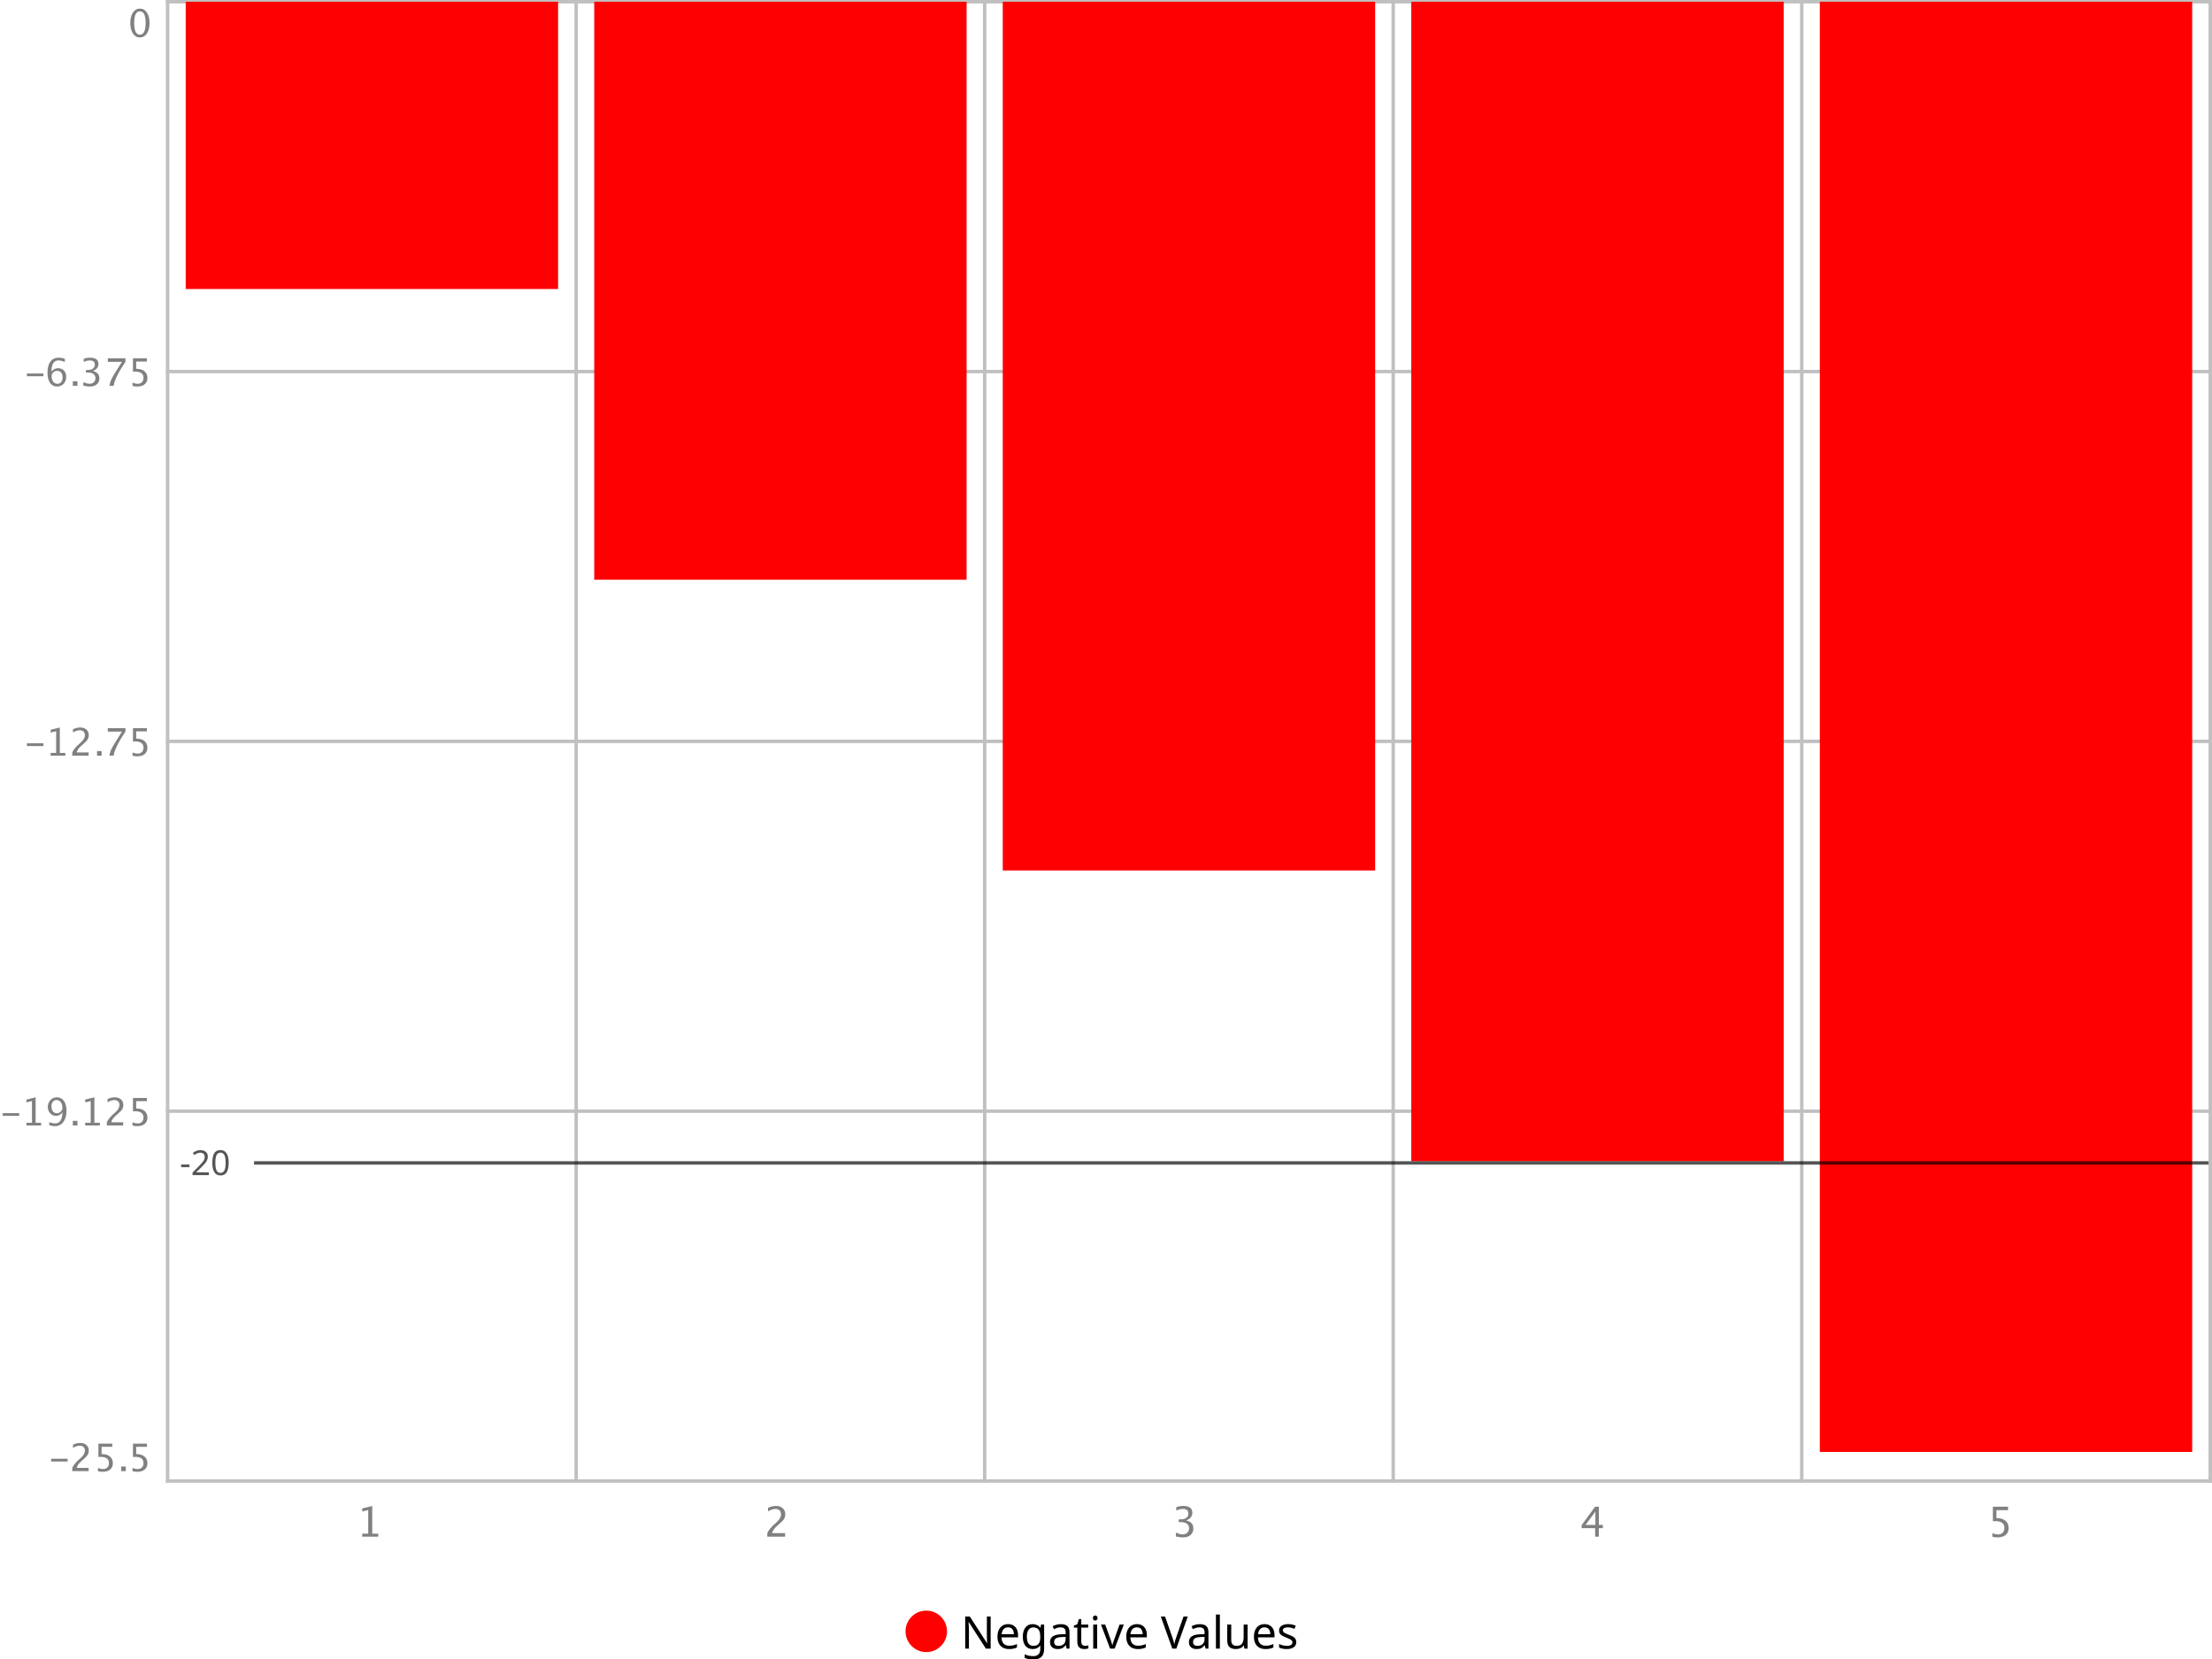
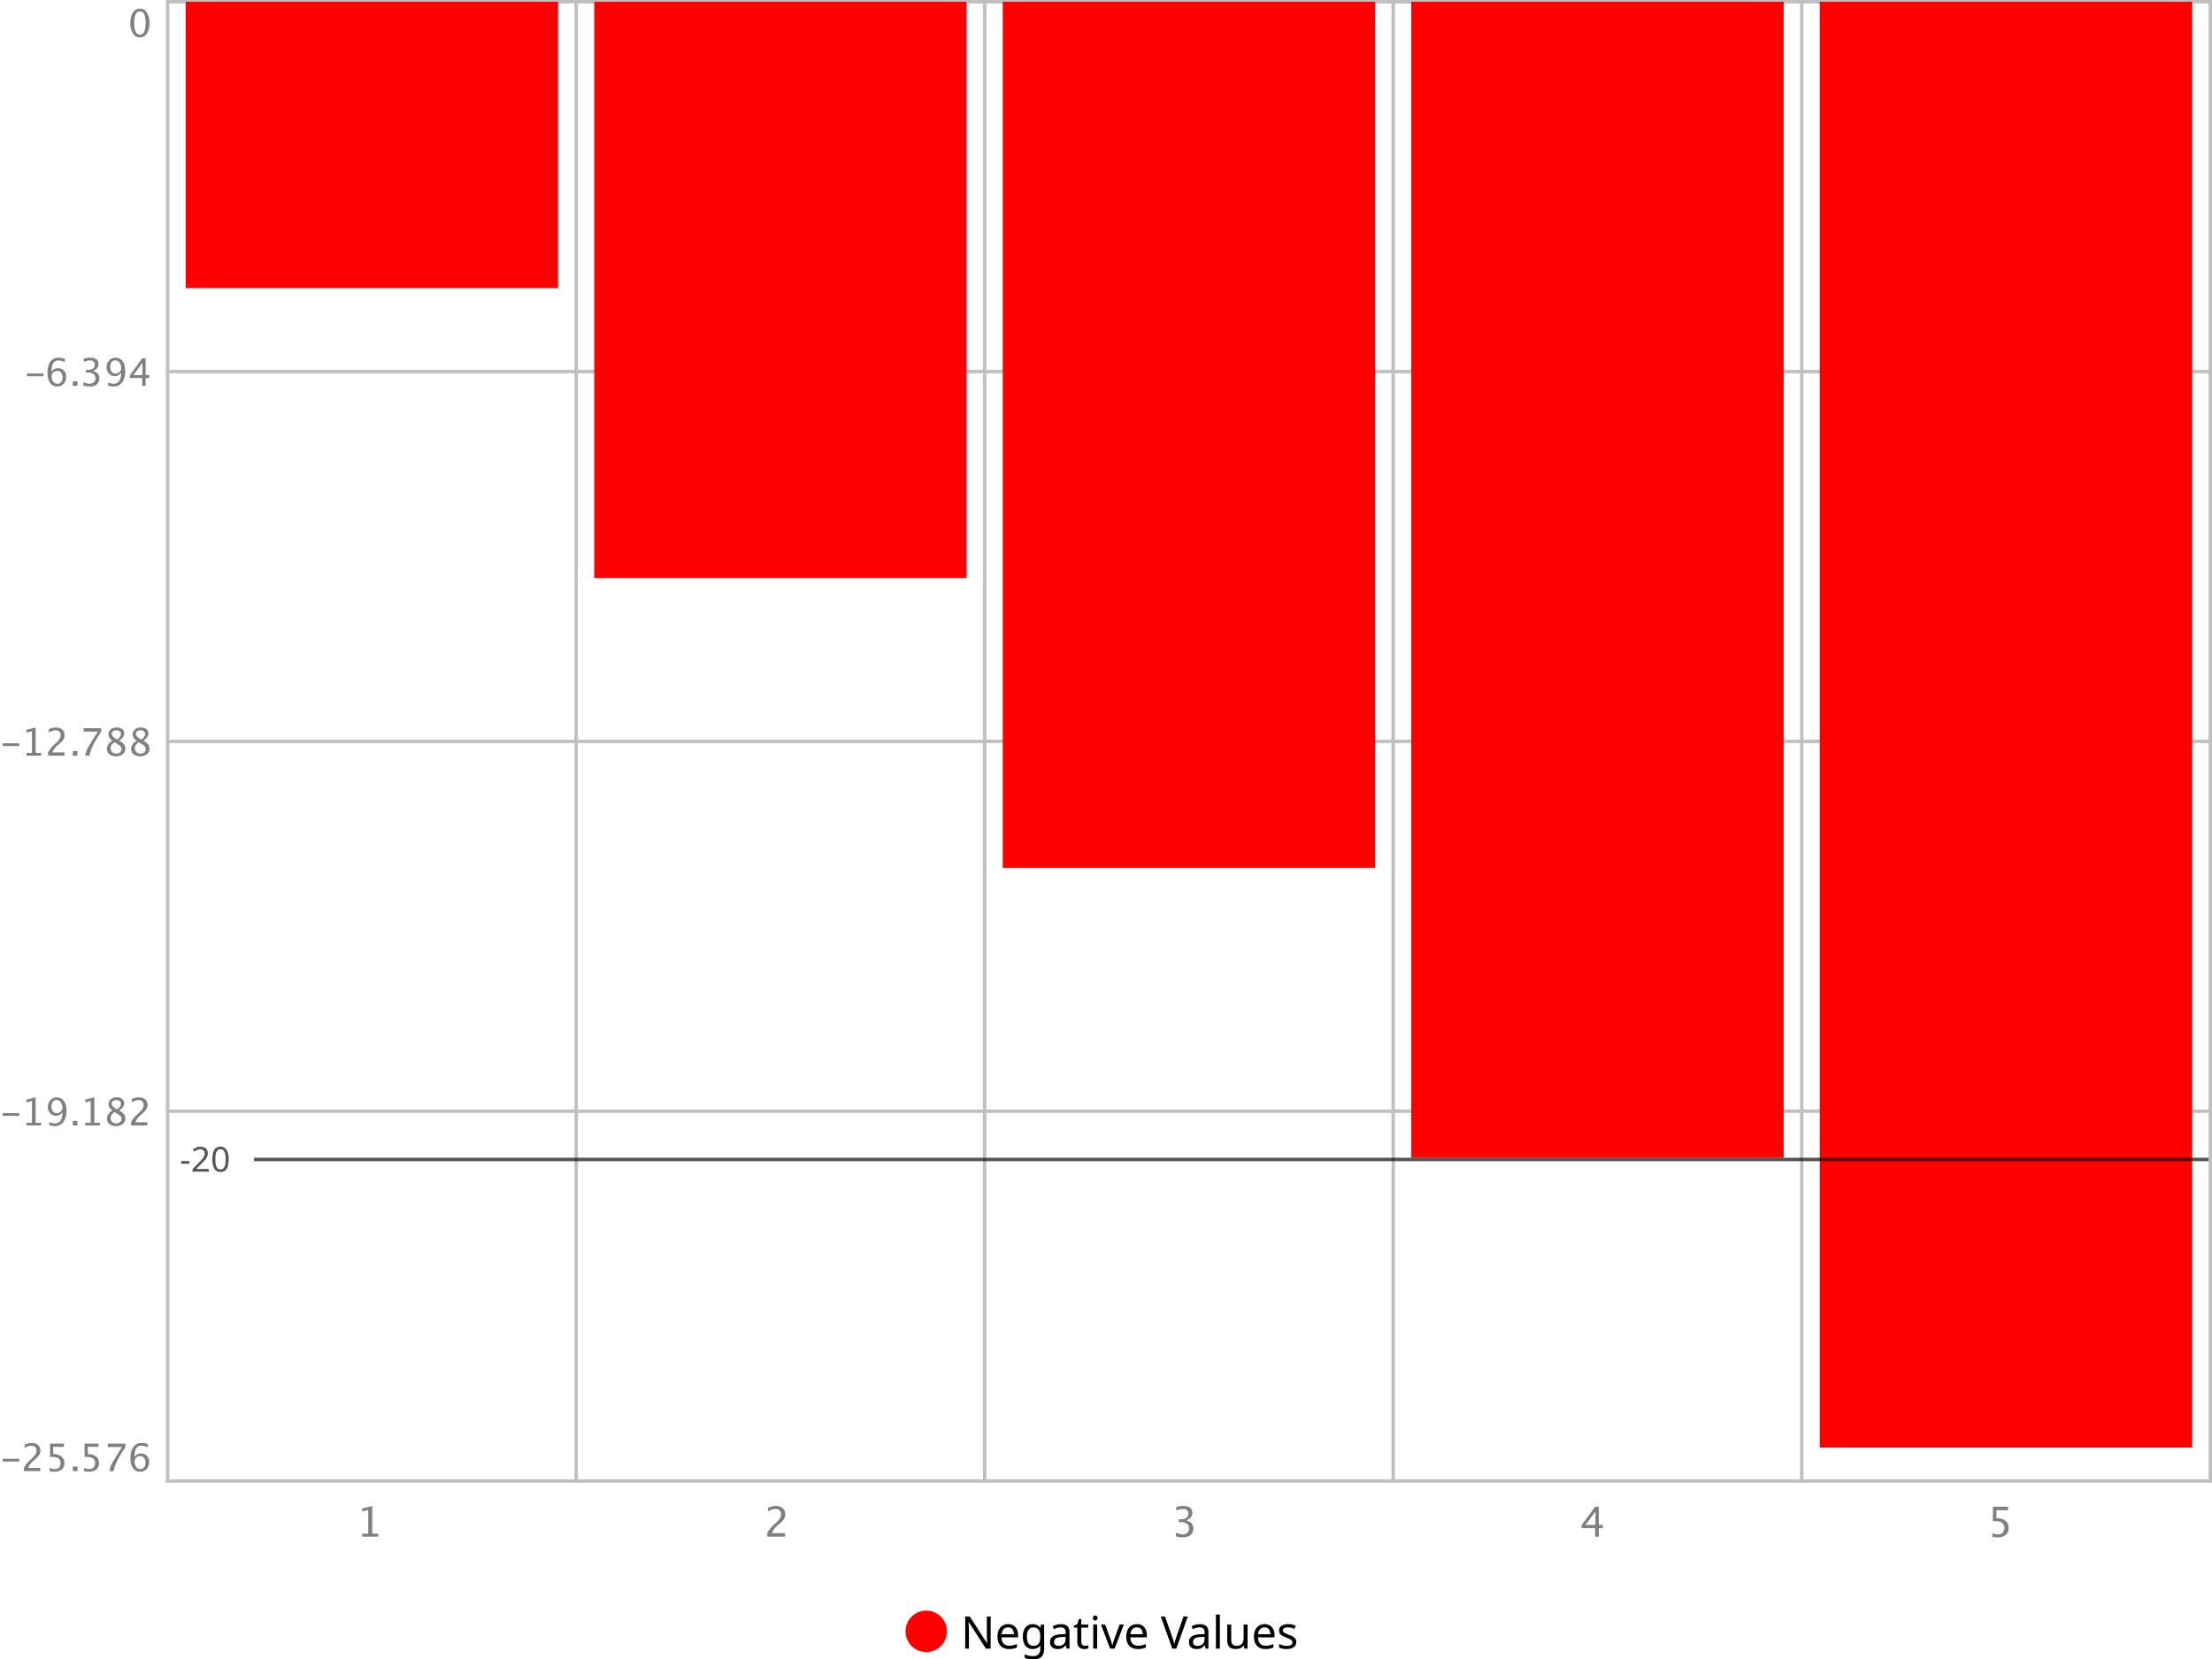
<svg xmlns="http://www.w3.org/2000/svg" color-interpolation="auto" color-rendering="auto" fill="black" fill-opacity="1" font-family="'Dialog'" font-size="12px" font-style="normal" font-weight="normal" height="480" image-rendering="auto" shape-rendering="auto" stroke="black" stroke-dasharray="none" stroke-dashoffset="0" stroke-linecap="square" stroke-linejoin="miter" stroke-miterlimit="10" stroke-opacity="1" stroke-width="1" text-rendering="auto" width="640">
  <defs id="genericDefs" />
  <g>
    <defs id="defs1">
      <clipPath clipPathUnits="userSpaceOnUse" id="clipPath1">
        <path d="M0 0 L118 0 L118 15 L0 15 L0 0 Z" />
      </clipPath>
      <clipPath clipPathUnits="userSpaceOnUse" id="clipPath2">
        <path d="M0 0 L44 0 L44 13 L0 13 L0 0 Z" />
      </clipPath>
      <clipPath clipPathUnits="userSpaceOnUse" id="clipPath3">
        <path d="M49 1 L639 1 L639 428 L49 428 L49 1 Z" />
      </clipPath>
      <clipPath clipPathUnits="userSpaceOnUse" id="clipPath4">
-         <path d="M-3 -329 L587 -329 L587 98 L-3 98 L-3 -329 Z" />
+         <path d="M-3 -328 L587 -328 L587 99 L-3 99 L-3 -328 Z" />
      </clipPath>
      <clipPath clipPathUnits="userSpaceOnUse" id="clipPath5">
        <path d="M0 0 L116 0 L116 16 L0 16 L0 0 Z" />
      </clipPath>
      <clipPath clipPathUnits="userSpaceOnUse" id="clipPath6">
        <path d="M0 0 L0 16 L116 16 L116 0 Z" />
      </clipPath>
    </defs>
    <g color-interpolation="linearRGB" color-rendering="optimizeQuality" fill="silver" image-rendering="optimizeQuality" stroke="silver" stroke-linecap="butt" stroke-linejoin="bevel">
      <line fill="none" x1="48" x2="640" y1="0.5" y2="0.5" />
      <line fill="none" x1="48" x2="640" y1="107.5" y2="107.5" />
      <line fill="none" x1="48" x2="640" y1="214.5" y2="214.5" />
      <line fill="none" x1="48" x2="640" y1="321.5" y2="321.5" />
      <line fill="none" x1="48" x2="640" y1="428.5" y2="428.5" />
      <line fill="none" x1="48.5" x2="48.5" y1="0" y2="429" />
      <line fill="none" x1="166.7" x2="166.7" y1="0" y2="429" />
      <line fill="none" x1="284.9" x2="284.9" y1="0" y2="429" />
      <line fill="none" x1="403.1" x2="403.1" y1="0" y2="429" />
      <line fill="none" x1="521.3" x2="521.3" y1="0" y2="429" />
      <line fill="none" x1="639.5" x2="639.5" y1="0" y2="429" />
    </g>
    <g color-interpolation="linearRGB" color-rendering="optimizeQuality" fill="gray" font-family="'Lucida Grande'" image-rendering="optimizeQuality" stroke="gray" stroke-linecap="butt" stroke-linejoin="bevel" transform="translate(48,433)">
      <path clip-path="url(#clipPath1)" d="M56.805 11.602 L56.805 10.734 L58.539 10.734 L58.539 3.891 L56.805 4.324 L56.805 3.434 L59.699 2.713 L59.699 10.734 L61.434 10.734 L61.434 11.602 Z" stroke="none" />
    </g>
    <g color-interpolation="linearRGB" color-rendering="optimizeQuality" fill="gray" font-family="'Lucida Grande'" image-rendering="optimizeQuality" stroke="gray" stroke-linecap="butt" stroke-linejoin="bevel" transform="translate(166,433)">
      <path clip-path="url(#clipPath1)" d="M55.996 11.602 L55.996 10.588 Q56.5 9.41 58.035 8.021 L58.697 7.43 Q59.975 6.275 59.975 5.139 Q59.975 4.412 59.538 3.996 Q59.102 3.58 58.34 3.58 Q57.438 3.58 56.213 4.277 L56.213 3.258 Q57.367 2.713 58.504 2.713 Q59.723 2.713 60.461 3.369 Q61.199 4.025 61.199 5.109 Q61.199 5.889 60.827 6.492 Q60.455 7.096 59.441 7.957 L58.996 8.338 Q57.607 9.516 57.391 10.588 L61.158 10.588 L61.158 11.602 Z" stroke="none" />
    </g>
    <g color-interpolation="linearRGB" color-rendering="optimizeQuality" fill="gray" font-family="'Lucida Grande'" image-rendering="optimizeQuality" stroke="gray" stroke-linecap="butt" stroke-linejoin="bevel" transform="translate(284,433)">
      <path clip-path="url(#clipPath1)" d="M56.219 11.537 L56.219 10.459 Q57.461 10.951 58.176 10.951 Q59.002 10.951 59.52 10.468 Q60.039 9.984 60.039 9.217 Q60.039 7.389 57.478 7.389 L57.022 7.389 L57.022 6.609 L57.426 6.604 Q59.828 6.604 59.828 4.91 Q59.828 3.58 58.246 3.58 Q57.379 3.58 56.336 4.066 L56.336 3.059 Q57.361 2.713 58.328 2.713 Q60.988 2.713 60.988 4.723 Q60.988 6.252 59.178 6.902 Q61.275 7.389 61.275 9.199 Q61.275 10.424 60.467 11.121 Q59.658 11.818 58.246 11.818 Q57.443 11.818 56.219 11.537 Z" stroke="none" />
    </g>
    <g color-interpolation="linearRGB" color-rendering="optimizeQuality" fill="gray" font-family="'Lucida Grande'" image-rendering="optimizeQuality" stroke="gray" stroke-linecap="butt" stroke-linejoin="bevel" transform="translate(402,433)">
      <path clip-path="url(#clipPath1)" d="M59.518 11.602 L59.518 9.146 L55.615 9.146 L55.615 8.273 L59.518 2.93 L60.602 2.93 L60.602 8.203 L61.762 8.203 L61.762 9.146 L60.602 9.146 L60.602 11.602 ZM56.746 8.203 L59.594 8.203 L59.594 4.348 Z" stroke="none" />
    </g>
    <g color-interpolation="linearRGB" color-rendering="optimizeQuality" fill="gray" font-family="'Lucida Grande'" image-rendering="optimizeQuality" stroke="gray" stroke-linecap="butt" stroke-linejoin="bevel" transform="translate(520,433)">
      <path clip-path="url(#clipPath1)" d="M56.459 11.637 L56.459 10.605 Q57.32 10.951 58.1 10.951 Q58.955 10.951 59.444 10.447 Q59.934 9.943 59.934 9.059 Q59.934 7.107 57.244 7.107 Q56.94 7.107 56.605 7.148 L56.605 2.93 L60.994 2.93 L60.994 3.938 L57.619 3.938 L57.619 6.223 Q59.289 6.223 60.227 6.99 Q61.164 7.758 61.164 9.117 Q61.164 10.383 60.312 11.101 Q59.459 11.818 57.947 11.818 Q57.291 11.818 56.459 11.637 Z" stroke="none" />
    </g>
    <g color-interpolation="linearRGB" color-rendering="optimizeQuality" fill="gray" font-family="'Lucida Grande'" font-size="11px" image-rendering="optimizeQuality" stroke="gray" stroke-linecap="butt" stroke-linejoin="bevel" transform="translate(0,415)">
-       <path clip-path="url(#clipPath2)" d="M14.795 7.853 L14.795 7.058 L19.564 7.058 L19.564 7.853 ZM20.913 10.635 L20.913 9.706 Q21.375 8.626 22.782 7.353 L23.389 6.811 Q24.56 5.752 24.56 4.71 Q24.56 4.044 24.16 3.663 Q23.76 3.282 23.061 3.282 Q22.234 3.282 21.112 3.921 L21.112 2.986 Q22.17 2.487 23.212 2.487 Q24.329 2.487 25.006 3.088 Q25.683 3.69 25.683 4.684 Q25.683 5.398 25.342 5.951 Q25 6.504 24.071 7.294 L23.663 7.643 Q22.39 8.723 22.191 9.706 L25.645 9.706 L25.645 10.635 ZM28.337 10.667 L28.337 9.722 Q29.127 10.039 29.841 10.039 Q30.625 10.039 31.074 9.577 Q31.523 9.115 31.523 8.304 Q31.523 6.515 29.057 6.515 Q28.778 6.515 28.472 6.553 L28.472 2.686 L32.495 2.686 L32.495 3.609 L29.401 3.609 L29.401 5.704 Q30.932 5.704 31.791 6.408 Q32.65 7.111 32.65 8.357 Q32.65 9.518 31.869 10.175 Q31.087 10.834 29.702 10.834 Q29.1 10.834 28.337 10.667 ZM35.074 10.635 L35.074 9.308 L36.401 9.308 L36.401 10.635 ZM38.337 10.667 L38.337 9.722 Q39.127 10.039 39.841 10.039 Q40.626 10.039 41.074 9.577 Q41.523 9.115 41.523 8.304 Q41.523 6.515 39.057 6.515 Q38.778 6.515 38.472 6.553 L38.472 2.686 L42.495 2.686 L42.495 3.609 L39.401 3.609 L39.401 5.704 Q40.932 5.704 41.791 6.408 Q42.65 7.111 42.65 8.357 Q42.65 9.518 41.869 10.175 Q41.087 10.834 39.702 10.834 Q39.1 10.834 38.337 10.667 Z" stroke="none" />
+       <path clip-path="url(#clipPath2)" d="M0.795 7.853 L0.795 7.058 L5.564 7.058 L5.564 7.853 ZM6.913 10.635 L6.913 9.706 Q7.375 8.626 8.782 7.353 L9.389 6.811 Q10.56 5.752 10.56 4.71 Q10.56 4.044 10.16 3.663 Q9.76 3.282 9.062 3.282 Q8.234 3.282 7.112 3.921 L7.112 2.986 Q8.17 2.487 9.212 2.487 Q10.329 2.487 11.006 3.088 Q11.683 3.69 11.683 4.684 Q11.683 5.398 11.342 5.951 Q11.001 6.504 10.071 7.294 L9.663 7.643 Q8.39 8.723 8.191 9.706 L11.645 9.706 L11.645 10.635 ZM14.337 10.667 L14.337 9.722 Q15.127 10.039 15.841 10.039 Q16.625 10.039 17.074 9.577 Q17.523 9.115 17.523 8.304 Q17.523 6.515 15.057 6.515 Q14.778 6.515 14.472 6.553 L14.472 2.686 L18.495 2.686 L18.495 3.609 L15.401 3.609 L15.401 5.704 Q16.932 5.704 17.791 6.408 Q18.65 7.111 18.65 8.357 Q18.65 9.518 17.869 10.175 Q17.087 10.834 15.702 10.834 Q15.1 10.834 14.337 10.667 ZM21.074 10.635 L21.074 9.308 L22.401 9.308 L22.401 10.635 ZM24.337 10.667 L24.337 9.722 Q25.127 10.039 25.841 10.039 Q26.625 10.039 27.074 9.577 Q27.523 9.115 27.523 8.304 Q27.523 6.515 25.057 6.515 Q24.778 6.515 24.472 6.553 L24.472 2.686 L28.495 2.686 L28.495 3.609 L25.401 3.609 L25.401 5.704 Q26.932 5.704 27.791 6.408 Q28.65 7.111 28.65 8.357 Q28.65 9.518 27.869 10.175 Q27.087 10.834 25.702 10.834 Q25.1 10.834 24.337 10.667 ZM31.654 10.635 Q31.81 9.706 32.097 9.029 Q32.385 8.352 33.115 7.17 L35.285 3.679 L31.192 3.679 L31.192 2.686 L36.295 2.686 L36.295 3.679 Q33.239 8.185 32.873 10.635 ZM38.891 6.515 Q39.648 5.532 40.797 5.532 Q41.839 5.532 42.503 6.222 Q43.166 6.913 43.166 7.992 Q43.166 9.233 42.422 10.033 Q41.678 10.834 40.534 10.834 Q39.218 10.834 38.477 9.775 Q37.736 8.717 37.736 6.837 Q37.736 4.769 38.587 3.626 Q39.438 2.481 40.985 2.481 Q41.694 2.481 42.758 2.782 L42.758 3.706 Q41.635 3.276 40.921 3.276 Q38.891 3.276 38.891 6.515 ZM42.102 8.229 Q42.102 7.326 41.697 6.811 Q41.291 6.295 40.572 6.295 Q39.9 6.295 39.417 6.746 Q38.934 7.197 38.934 7.831 Q38.934 8.83 39.393 9.434 Q39.852 10.039 40.609 10.039 Q41.291 10.039 41.697 9.547 Q42.102 9.056 42.102 8.229 Z" stroke="none" />
    </g>
    <g color-interpolation="linearRGB" color-rendering="optimizeQuality" fill="gray" font-family="'Lucida Grande'" font-size="11px" image-rendering="optimizeQuality" stroke="gray" stroke-linecap="butt" stroke-linejoin="bevel" transform="translate(0,315)">
-       <path clip-path="url(#clipPath2)" d="M0.795 7.853 L0.795 7.058 L5.564 7.058 L5.564 7.853 ZM7.654 10.635 L7.654 9.84 L9.244 9.84 L9.244 3.566 L7.654 3.964 L7.654 3.147 L10.308 2.487 L10.308 9.84 L11.898 9.84 L11.898 10.635 ZM14.252 10.586 L14.252 9.69 Q15.261 10.039 15.97 10.039 Q16.959 10.039 17.514 9.198 Q18.07 8.357 18.07 6.859 Q17.265 7.853 16.239 7.853 Q15.234 7.853 14.536 7.114 Q13.838 6.375 13.838 5.312 Q13.838 4.093 14.582 3.29 Q15.326 2.487 16.454 2.487 Q17.748 2.487 18.495 3.526 Q19.241 4.565 19.241 6.37 Q19.241 8.422 18.331 9.628 Q17.42 10.834 15.868 10.834 Q15.245 10.834 14.252 10.586 ZM14.896 5.103 Q14.896 6.026 15.307 6.558 Q15.718 7.09 16.432 7.09 Q17.104 7.09 17.579 6.633 Q18.054 6.177 18.054 5.532 Q18.054 4.517 17.595 3.897 Q17.136 3.276 16.389 3.276 Q15.696 3.276 15.296 3.768 Q14.896 4.259 14.896 5.103 ZM21.074 10.635 L21.074 9.308 L22.401 9.308 L22.401 10.635 ZM24.654 10.635 L24.654 9.84 L26.244 9.84 L26.244 3.566 L24.654 3.964 L24.654 3.147 L27.308 2.487 L27.308 9.84 L28.898 9.84 L28.898 10.635 ZM30.913 10.635 L30.913 9.706 Q31.375 8.626 32.782 7.353 L33.389 6.811 Q34.56 5.752 34.56 4.71 Q34.56 4.044 34.16 3.663 Q33.76 3.282 33.062 3.282 Q32.234 3.282 31.112 3.921 L31.112 2.986 Q32.17 2.487 33.212 2.487 Q34.329 2.487 35.006 3.088 Q35.683 3.69 35.683 4.684 Q35.683 5.398 35.342 5.951 Q35.001 6.504 34.071 7.294 L33.663 7.643 Q32.39 8.723 32.191 9.706 L35.645 9.706 L35.645 10.635 ZM38.337 10.667 L38.337 9.722 Q39.127 10.039 39.841 10.039 Q40.626 10.039 41.074 9.577 Q41.523 9.115 41.523 8.304 Q41.523 6.515 39.057 6.515 Q38.778 6.515 38.472 6.553 L38.472 2.686 L42.495 2.686 L42.495 3.609 L39.401 3.609 L39.401 5.704 Q40.932 5.704 41.791 6.408 Q42.65 7.111 42.65 8.357 Q42.65 9.518 41.869 10.175 Q41.087 10.834 39.702 10.834 Q39.1 10.834 38.337 10.667 Z" stroke="none" />
+       <path clip-path="url(#clipPath2)" d="M0.795 7.853 L0.795 7.058 L5.564 7.058 L5.564 7.853 ZM7.654 10.635 L7.654 9.84 L9.244 9.84 L9.244 3.566 L7.654 3.964 L7.654 3.147 L10.308 2.487 L10.308 9.84 L11.898 9.84 L11.898 10.635 ZM14.252 10.586 L14.252 9.69 Q15.261 10.039 15.97 10.039 Q16.959 10.039 17.514 9.198 Q18.07 8.357 18.07 6.859 Q17.265 7.853 16.239 7.853 Q15.234 7.853 14.536 7.114 Q13.838 6.375 13.838 5.312 Q13.838 4.093 14.582 3.29 Q15.326 2.487 16.454 2.487 Q17.748 2.487 18.495 3.526 Q19.241 4.565 19.241 6.37 Q19.241 8.422 18.331 9.628 Q17.42 10.834 15.868 10.834 Q15.245 10.834 14.252 10.586 ZM14.896 5.103 Q14.896 6.026 15.307 6.558 Q15.718 7.09 16.432 7.09 Q17.104 7.09 17.579 6.633 Q18.054 6.177 18.054 5.532 Q18.054 4.517 17.595 3.897 Q17.136 3.276 16.389 3.276 Q15.696 3.276 15.296 3.768 Q14.896 4.259 14.896 5.103 ZM21.074 10.635 L21.074 9.308 L22.401 9.308 L22.401 10.635 ZM24.654 10.635 L24.654 9.84 L26.244 9.84 L26.244 3.566 L24.654 3.964 L24.654 3.147 L27.308 2.487 L27.308 9.84 L28.898 9.84 L28.898 10.635 ZM32.53 6.306 Q31.364 5.495 31.364 4.512 Q31.364 3.609 32.025 3.045 Q32.685 2.481 33.749 2.481 Q34.732 2.481 35.342 2.959 Q35.951 3.438 35.951 4.2 Q35.951 5.355 34.469 6.306 Q36.268 7.186 36.268 8.578 Q36.268 9.577 35.513 10.205 Q34.759 10.834 33.566 10.834 Q32.395 10.834 31.673 10.24 Q30.951 9.646 30.951 8.68 Q30.951 7.251 32.53 6.306 ZM33.878 5.973 Q34.99 5.242 34.99 4.345 Q34.99 3.867 34.619 3.575 Q34.248 3.282 33.642 3.282 Q33.056 3.282 32.691 3.569 Q32.326 3.856 32.326 4.313 Q32.326 4.759 32.656 5.111 Q32.986 5.462 33.878 5.973 ZM33.105 6.735 Q32.465 7.229 32.237 7.597 Q32.009 7.965 32.009 8.513 Q32.009 9.195 32.449 9.617 Q32.89 10.039 33.609 10.039 Q34.302 10.039 34.74 9.679 Q35.178 9.319 35.178 8.744 Q35.178 8.282 34.907 7.963 Q34.635 7.643 33.856 7.181 ZM37.913 10.635 L37.913 9.706 Q38.375 8.626 39.782 7.353 L40.389 6.811 Q41.56 5.752 41.56 4.71 Q41.56 4.044 41.16 3.663 Q40.76 3.282 40.062 3.282 Q39.234 3.282 38.112 3.921 L38.112 2.986 Q39.17 2.487 40.212 2.487 Q41.329 2.487 42.006 3.088 Q42.683 3.69 42.683 4.684 Q42.683 5.398 42.342 5.951 Q42.001 6.504 41.071 7.294 L40.663 7.643 Q39.39 8.723 39.191 9.706 L42.645 9.706 L42.645 10.635 Z" stroke="none" />
    </g>
    <g color-interpolation="linearRGB" color-rendering="optimizeQuality" fill="gray" font-family="'Lucida Grande'" font-size="11px" image-rendering="optimizeQuality" stroke="gray" stroke-linecap="butt" stroke-linejoin="bevel" transform="translate(0,208)">
-       <path clip-path="url(#clipPath2)" d="M7.795 7.853 L7.795 7.058 L12.565 7.058 L12.565 7.853 ZM14.654 10.635 L14.654 9.84 L16.244 9.84 L16.244 3.566 L14.654 3.964 L14.654 3.147 L17.308 2.487 L17.308 9.84 L18.898 9.84 L18.898 10.635 ZM20.913 10.635 L20.913 9.706 Q21.375 8.626 22.782 7.353 L23.389 6.811 Q24.56 5.752 24.56 4.71 Q24.56 4.044 24.16 3.663 Q23.76 3.282 23.061 3.282 Q22.234 3.282 21.112 3.921 L21.112 2.986 Q22.17 2.487 23.212 2.487 Q24.329 2.487 25.006 3.088 Q25.683 3.69 25.683 4.684 Q25.683 5.398 25.342 5.951 Q25 6.504 24.071 7.294 L23.663 7.643 Q22.39 8.723 22.191 9.706 L25.645 9.706 L25.645 10.635 ZM28.074 10.635 L28.074 9.308 L29.401 9.308 L29.401 10.635 ZM31.654 10.635 Q31.81 9.706 32.097 9.029 Q32.385 8.352 33.115 7.17 L35.285 3.679 L31.192 3.679 L31.192 2.686 L36.295 2.686 L36.295 3.679 Q33.239 8.185 32.873 10.635 ZM38.337 10.667 L38.337 9.722 Q39.127 10.039 39.841 10.039 Q40.626 10.039 41.074 9.577 Q41.523 9.115 41.523 8.304 Q41.523 6.515 39.057 6.515 Q38.778 6.515 38.472 6.553 L38.472 2.686 L42.495 2.686 L42.495 3.609 L39.401 3.609 L39.401 5.704 Q40.932 5.704 41.791 6.408 Q42.65 7.111 42.65 8.357 Q42.65 9.518 41.869 10.175 Q41.087 10.834 39.702 10.834 Q39.1 10.834 38.337 10.667 Z" stroke="none" />
+       <path clip-path="url(#clipPath2)" d="M0.795 7.853 L0.795 7.058 L5.564 7.058 L5.564 7.853 ZM7.654 10.635 L7.654 9.84 L9.244 9.84 L9.244 3.566 L7.654 3.964 L7.654 3.147 L10.308 2.487 L10.308 9.84 L11.898 9.84 L11.898 10.635 ZM13.913 10.635 L13.913 9.706 Q14.375 8.626 15.782 7.353 L16.389 6.811 Q17.56 5.752 17.56 4.71 Q17.56 4.044 17.16 3.663 Q16.76 3.282 16.061 3.282 Q15.234 3.282 14.112 3.921 L14.112 2.986 Q15.17 2.487 16.212 2.487 Q17.329 2.487 18.006 3.088 Q18.683 3.69 18.683 4.684 Q18.683 5.398 18.342 5.951 Q18 6.504 17.071 7.294 L16.663 7.643 Q15.39 8.723 15.191 9.706 L18.645 9.706 L18.645 10.635 ZM21.074 10.635 L21.074 9.308 L22.401 9.308 L22.401 10.635 ZM24.654 10.635 Q24.81 9.706 25.097 9.029 Q25.385 8.352 26.115 7.17 L28.285 3.679 L24.192 3.679 L24.192 2.686 L29.295 2.686 L29.295 3.679 Q26.239 8.185 25.873 10.635 ZM32.53 6.306 Q31.364 5.495 31.364 4.512 Q31.364 3.609 32.025 3.045 Q32.685 2.481 33.749 2.481 Q34.732 2.481 35.342 2.959 Q35.951 3.438 35.951 4.2 Q35.951 5.355 34.469 6.306 Q36.268 7.186 36.268 8.578 Q36.268 9.577 35.513 10.205 Q34.759 10.834 33.566 10.834 Q32.395 10.834 31.673 10.24 Q30.951 9.646 30.951 8.68 Q30.951 7.251 32.53 6.306 ZM33.878 5.973 Q34.99 5.242 34.99 4.345 Q34.99 3.867 34.619 3.575 Q34.248 3.282 33.642 3.282 Q33.056 3.282 32.691 3.569 Q32.326 3.856 32.326 4.313 Q32.326 4.759 32.656 5.111 Q32.986 5.462 33.878 5.973 ZM33.105 6.735 Q32.465 7.229 32.237 7.597 Q32.009 7.965 32.009 8.513 Q32.009 9.195 32.449 9.617 Q32.89 10.039 33.609 10.039 Q34.302 10.039 34.74 9.679 Q35.178 9.319 35.178 8.744 Q35.178 8.282 34.907 7.963 Q34.635 7.643 33.856 7.181 ZM39.53 6.306 Q38.364 5.495 38.364 4.512 Q38.364 3.609 39.025 3.045 Q39.685 2.481 40.749 2.481 Q41.732 2.481 42.342 2.959 Q42.951 3.438 42.951 4.2 Q42.951 5.355 41.469 6.306 Q43.268 7.186 43.268 8.578 Q43.268 9.577 42.513 10.205 Q41.759 10.834 40.566 10.834 Q39.395 10.834 38.673 10.24 Q37.951 9.646 37.951 8.68 Q37.951 7.251 39.53 6.306 ZM40.878 5.973 Q41.99 5.242 41.99 4.345 Q41.99 3.867 41.619 3.575 Q41.248 3.282 40.642 3.282 Q40.056 3.282 39.691 3.569 Q39.326 3.856 39.326 4.313 Q39.326 4.759 39.656 5.111 Q39.986 5.462 40.878 5.973 ZM40.105 6.735 Q39.465 7.229 39.237 7.597 Q39.009 7.965 39.009 8.513 Q39.009 9.195 39.449 9.617 Q39.89 10.039 40.609 10.039 Q41.302 10.039 41.74 9.679 Q42.178 9.319 42.178 8.744 Q42.178 8.282 41.907 7.963 Q41.635 7.643 40.856 7.181 Z" stroke="none" />
    </g>
    <g color-interpolation="linearRGB" color-rendering="optimizeQuality" fill="gray" font-family="'Lucida Grande'" font-size="11px" image-rendering="optimizeQuality" stroke="gray" stroke-linecap="butt" stroke-linejoin="bevel" transform="translate(0,101)">
-       <path clip-path="url(#clipPath2)" d="M7.795 7.853 L7.795 7.058 L12.565 7.058 L12.565 7.853 ZM14.891 6.515 Q15.648 5.532 16.797 5.532 Q17.839 5.532 18.503 6.222 Q19.166 6.913 19.166 7.992 Q19.166 9.233 18.422 10.033 Q17.678 10.834 16.534 10.834 Q15.218 10.834 14.477 9.775 Q13.736 8.717 13.736 6.837 Q13.736 4.769 14.587 3.626 Q15.438 2.481 16.985 2.481 Q17.694 2.481 18.758 2.782 L18.758 3.706 Q17.635 3.276 16.921 3.276 Q14.891 3.276 14.891 6.515 ZM18.102 8.229 Q18.102 7.326 17.697 6.811 Q17.291 6.295 16.572 6.295 Q15.9 6.295 15.417 6.746 Q14.934 7.197 14.934 7.831 Q14.934 8.83 15.393 9.434 Q15.852 10.039 16.609 10.039 Q17.291 10.039 17.697 9.547 Q18.102 9.056 18.102 8.229 ZM21.074 10.635 L21.074 9.308 L22.401 9.308 L22.401 10.635 ZM24.117 10.576 L24.117 9.587 Q25.256 10.039 25.911 10.039 Q26.669 10.039 27.144 9.595 Q27.619 9.152 27.619 8.449 Q27.619 6.773 25.272 6.773 L24.853 6.773 L24.853 6.059 L25.224 6.053 Q27.426 6.053 27.426 4.501 Q27.426 3.282 25.976 3.282 Q25.181 3.282 24.225 3.728 L24.225 2.804 Q25.165 2.487 26.051 2.487 Q28.489 2.487 28.489 4.329 Q28.489 5.731 26.83 6.327 Q28.752 6.773 28.752 8.433 Q28.752 9.555 28.011 10.194 Q27.27 10.834 25.976 10.834 Q25.24 10.834 24.117 10.576 ZM31.654 10.635 Q31.81 9.706 32.097 9.029 Q32.385 8.352 33.115 7.17 L35.285 3.679 L31.192 3.679 L31.192 2.686 L36.295 2.686 L36.295 3.679 Q33.239 8.185 32.873 10.635 ZM38.337 10.667 L38.337 9.722 Q39.127 10.039 39.841 10.039 Q40.626 10.039 41.074 9.577 Q41.523 9.115 41.523 8.304 Q41.523 6.515 39.057 6.515 Q38.778 6.515 38.472 6.553 L38.472 2.686 L42.495 2.686 L42.495 3.609 L39.401 3.609 L39.401 5.704 Q40.932 5.704 41.791 6.408 Q42.65 7.111 42.65 8.357 Q42.65 9.518 41.869 10.175 Q41.087 10.834 39.702 10.834 Q39.1 10.834 38.337 10.667 Z" stroke="none" />
+       <path clip-path="url(#clipPath2)" d="M7.795 7.853 L7.795 7.058 L12.565 7.058 L12.565 7.853 ZM14.891 6.515 Q15.648 5.532 16.797 5.532 Q17.839 5.532 18.503 6.222 Q19.166 6.913 19.166 7.992 Q19.166 9.233 18.422 10.033 Q17.678 10.834 16.534 10.834 Q15.218 10.834 14.477 9.775 Q13.736 8.717 13.736 6.837 Q13.736 4.769 14.587 3.626 Q15.438 2.481 16.985 2.481 Q17.694 2.481 18.758 2.782 L18.758 3.706 Q17.635 3.276 16.921 3.276 Q14.891 3.276 14.891 6.515 ZM18.102 8.229 Q18.102 7.326 17.697 6.811 Q17.291 6.295 16.572 6.295 Q15.9 6.295 15.417 6.746 Q14.934 7.197 14.934 7.831 Q14.934 8.83 15.393 9.434 Q15.852 10.039 16.609 10.039 Q17.291 10.039 17.697 9.547 Q18.102 9.056 18.102 8.229 ZM21.074 10.635 L21.074 9.308 L22.401 9.308 L22.401 10.635 ZM24.117 10.576 L24.117 9.587 Q25.256 10.039 25.911 10.039 Q26.669 10.039 27.144 9.595 Q27.619 9.152 27.619 8.449 Q27.619 6.773 25.272 6.773 L24.853 6.773 L24.853 6.059 L25.224 6.053 Q27.426 6.053 27.426 4.501 Q27.426 3.282 25.976 3.282 Q25.181 3.282 24.225 3.728 L24.225 2.804 Q25.165 2.487 26.051 2.487 Q28.489 2.487 28.489 4.329 Q28.489 5.731 26.83 6.327 Q28.752 6.773 28.752 8.433 Q28.752 9.555 28.011 10.194 Q27.27 10.834 25.976 10.834 Q25.24 10.834 24.117 10.576 ZM31.252 10.586 L31.252 9.69 Q32.261 10.039 32.97 10.039 Q33.959 10.039 34.514 9.198 Q35.07 8.357 35.07 6.859 Q34.265 7.853 33.239 7.853 Q32.234 7.853 31.536 7.114 Q30.838 6.375 30.838 5.312 Q30.838 4.093 31.582 3.29 Q32.326 2.487 33.454 2.487 Q34.748 2.487 35.495 3.526 Q36.241 4.565 36.241 6.37 Q36.241 8.422 35.331 9.628 Q34.42 10.834 32.868 10.834 Q32.245 10.834 31.252 10.586 ZM31.896 5.103 Q31.896 6.026 32.307 6.558 Q32.718 7.09 33.432 7.09 Q34.103 7.09 34.579 6.633 Q35.054 6.177 35.054 5.532 Q35.054 4.517 34.595 3.897 Q34.136 3.276 33.389 3.276 Q32.696 3.276 32.296 3.768 Q31.896 4.259 31.896 5.103 ZM41.141 10.635 L41.141 8.384 L37.564 8.384 L37.564 7.584 L41.141 2.686 L42.135 2.686 L42.135 7.519 L43.198 7.519 L43.198 8.384 L42.135 8.384 L42.135 10.635 ZM38.601 7.519 L41.211 7.519 L41.211 3.985 Z" stroke="none" />
    </g>
    <g color-interpolation="linearRGB" color-rendering="optimizeQuality" fill="gray" font-family="'Lucida Grande'" font-size="11px" image-rendering="optimizeQuality" stroke="gray" stroke-linecap="butt" stroke-linejoin="bevel">
      <path clip-path="url(#clipPath2)" d="M40.448 10.834 Q39.218 10.834 38.458 9.676 Q37.698 8.519 37.698 6.655 Q37.698 4.775 38.464 3.631 Q39.229 2.487 40.48 2.487 Q41.732 2.487 42.497 3.631 Q43.263 4.775 43.263 6.639 Q43.263 8.551 42.497 9.692 Q41.732 10.834 40.448 10.834 ZM40.459 10.039 Q42.14 10.039 42.14 6.623 Q42.14 3.282 40.48 3.282 Q38.826 3.282 38.826 6.655 Q38.826 10.039 40.459 10.039 Z" stroke="none" />
    </g>
    <g color-interpolation="linearRGB" color-rendering="optimizeQuality" fill="red" image-rendering="optimizeQuality" stroke="red" stroke-width="1.25">
-       <rect height="83.118" stroke="none" width="107.744" x="53.728" y="0.5" />
-       <rect height="167.235" stroke="none" width="107.744" x="171.928" y="0.5" />
-       <rect height="251.353" stroke="none" width="107.744" x="290.128" y="0.5" />
-       <rect height="335.471" stroke="none" width="107.744" x="408.328" y="0.5" />
-       <rect height="419.588" stroke="none" width="107.744" x="526.528" y="0.5" />
+       <rect height="82.867" stroke="none" width="107.744" x="53.728" y="0.5" />
+       <rect height="166.734" stroke="none" width="107.744" x="171.928" y="0.5" />
+       <rect height="250.601" stroke="none" width="107.744" x="290.128" y="0.5" />
+       <rect height="334.467" stroke="none" width="107.744" x="408.328" y="0.5" />
+       <rect height="418.334" stroke="none" width="107.744" x="526.528" y="0.5" />
    </g>
-     <g color-interpolation="linearRGB" color-rendering="optimizeQuality" fill="rgb(0,0,0)" fill-opacity="0.667" font-family="'Lucida Grande'" font-size="10px" image-rendering="optimizeQuality" stroke="rgb(0,0,0)" stroke-opacity="0.667" text-rendering="optimizeLegibility" transform="translate(52,330)">
+     <g color-interpolation="linearRGB" color-rendering="optimizeQuality" fill="rgb(0,0,0)" fill-opacity="0.667" font-family="'Lucida Grande'" font-size="10px" image-rendering="optimizeQuality" stroke="rgb(0,0,0)" stroke-opacity="0.667" text-rendering="optimizeLegibility" transform="translate(52,329)">
      <text clip-path="url(#clipPath4)" stroke="none" x="0" xml:space="preserve" y="10">-20</text>
    </g>
    <g color-interpolation="linearRGB" color-rendering="optimizeQuality" fill="rgb(0,0,0)" fill-opacity="0.667" image-rendering="optimizeQuality" stroke="rgb(0,0,0)" stroke-opacity="0.667">
-       <line clip-path="url(#clipPath3)" fill="none" x1="74" x2="640" y1="336.471" y2="336.471" />
+       <line clip-path="url(#clipPath3)" fill="none" x1="74" x2="640" y1="335.467" y2="335.467" />
    </g>
    <g color-interpolation="linearRGB" color-rendering="optimizeQuality" fill="red" font-family="'Lucida Grande'" font-size="13px" image-rendering="optimizeQuality" stroke="red" stroke-width="1.25" transform="translate(262,464)">
      <circle clip-path="url(#clipPath6)" cx="6" cy="8" r="6" stroke="none" />
      <text clip-path="url(#clipPath6)" fill="black" stroke="none" text-rendering="optimizeLegibility" x="16" xml:space="preserve" y="13">Negative Values</text>
    </g>
  </g>
</svg>
